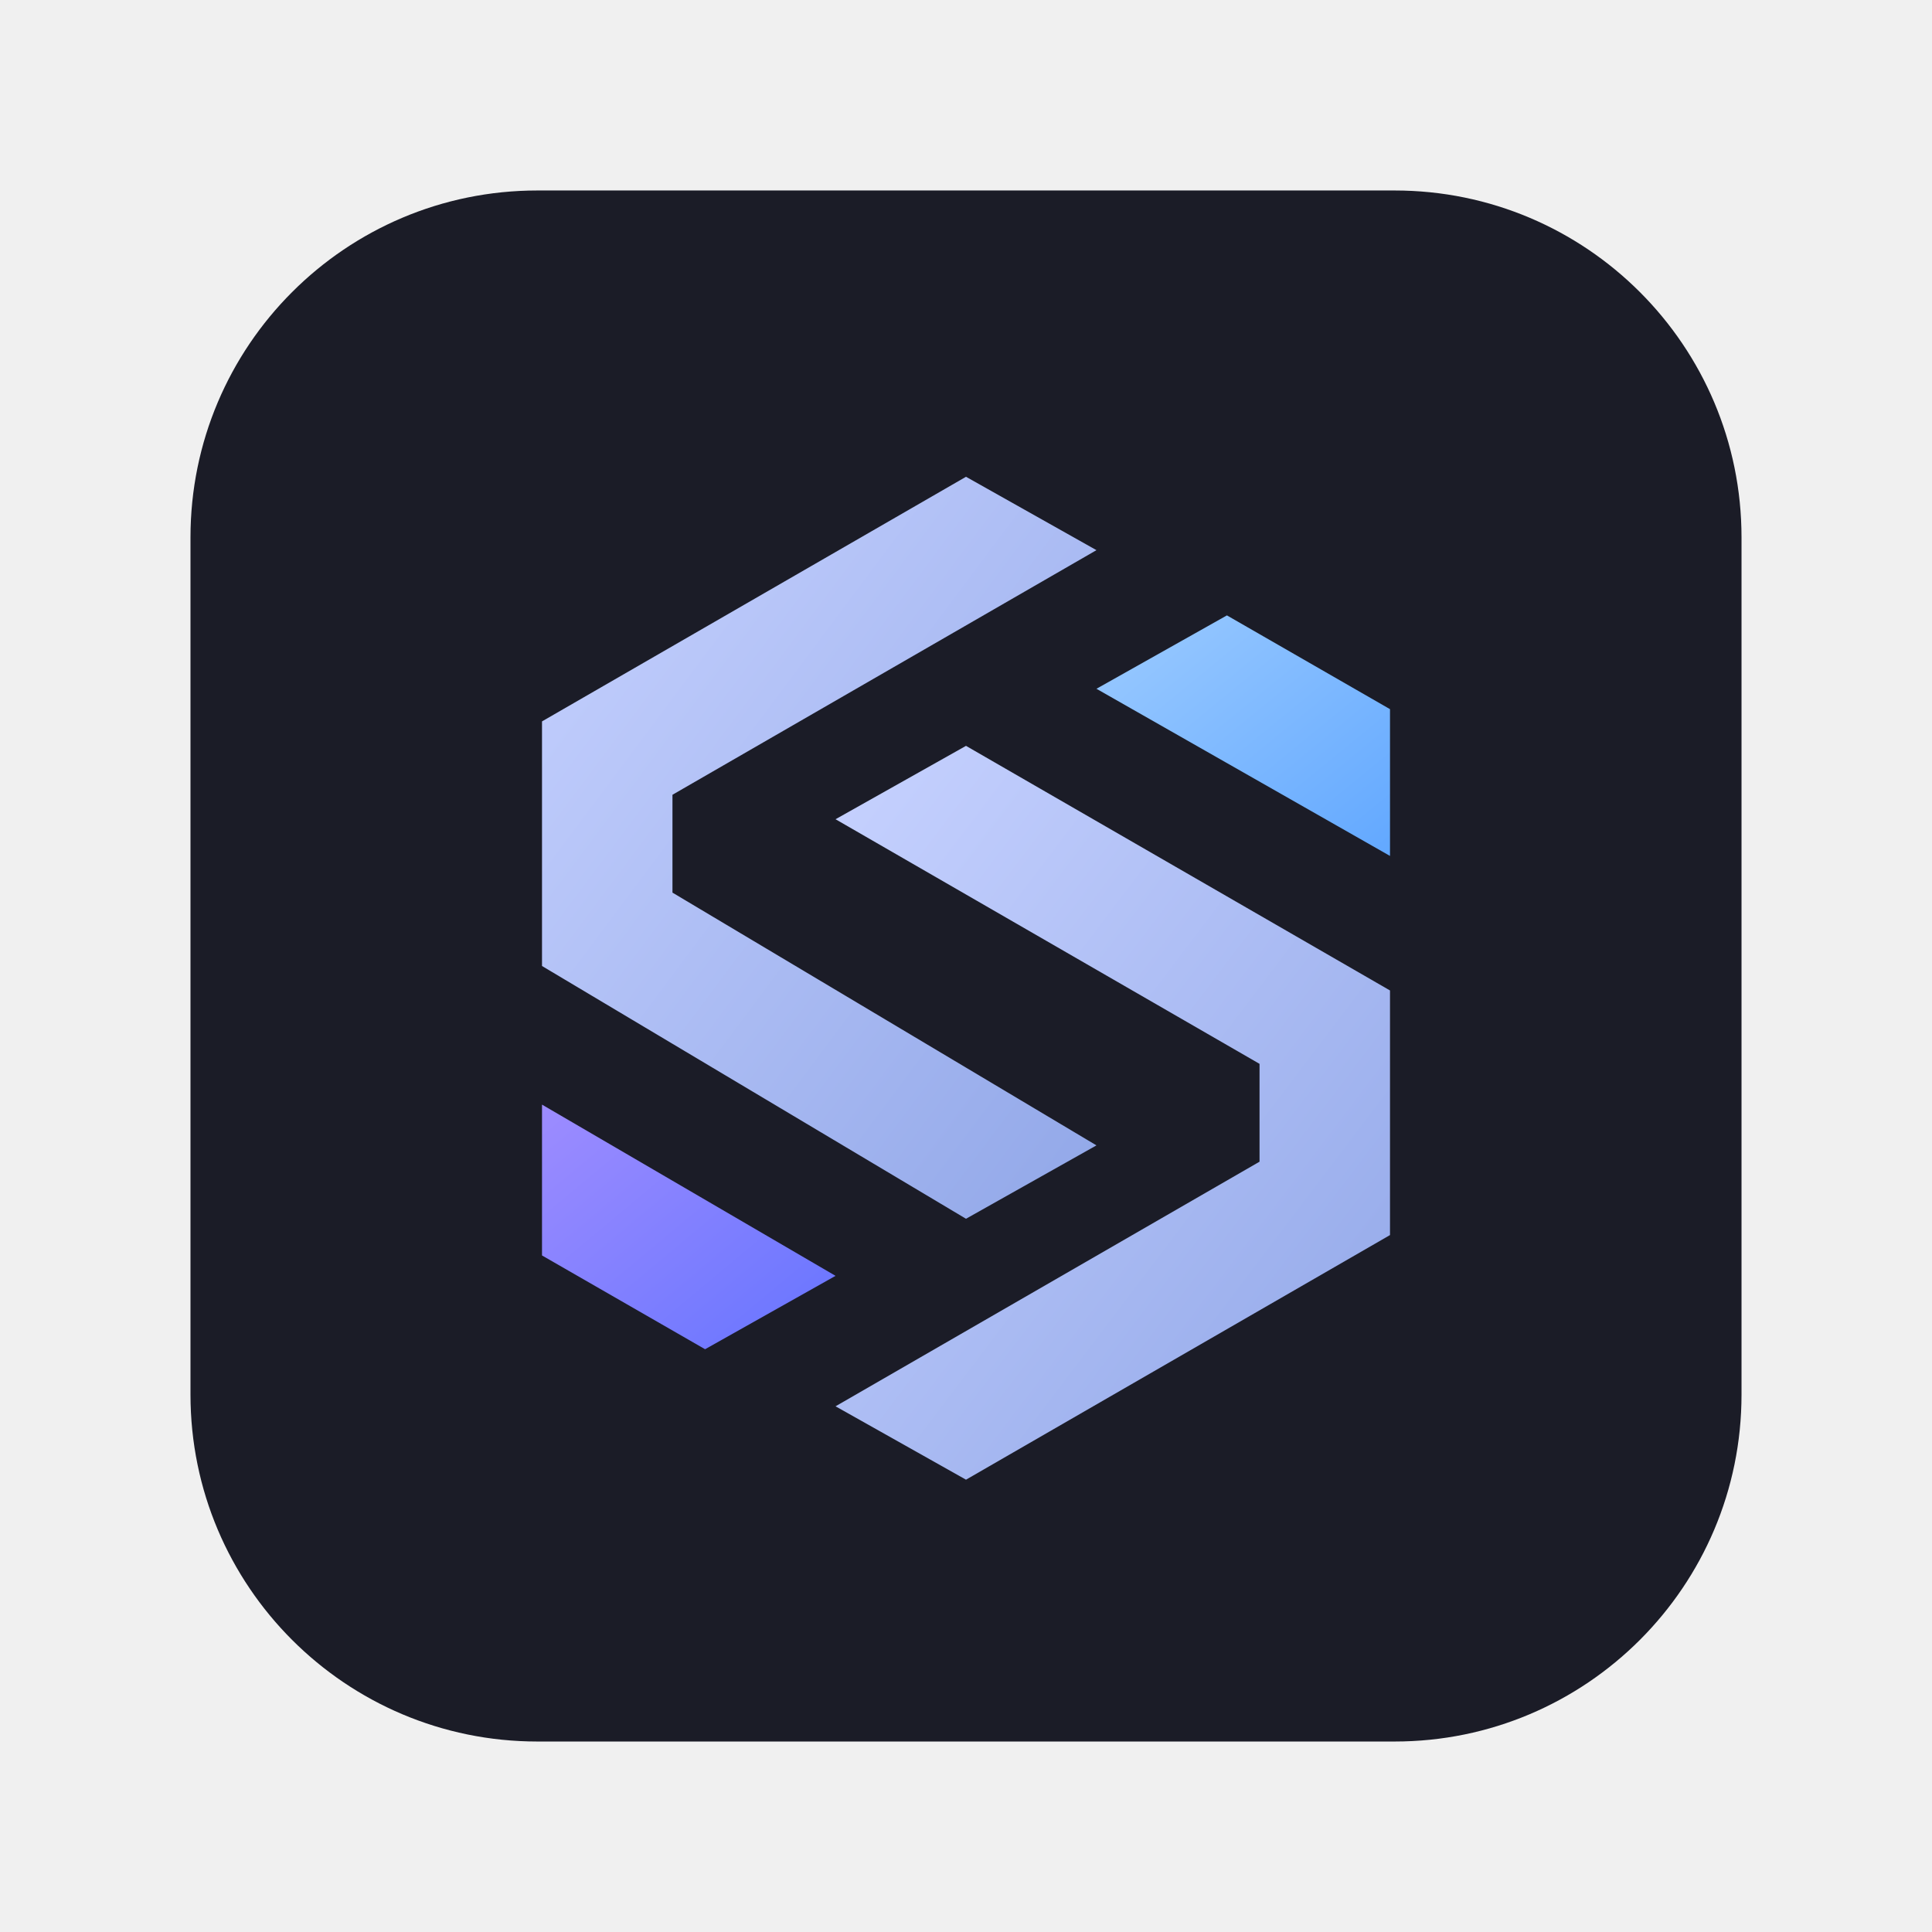
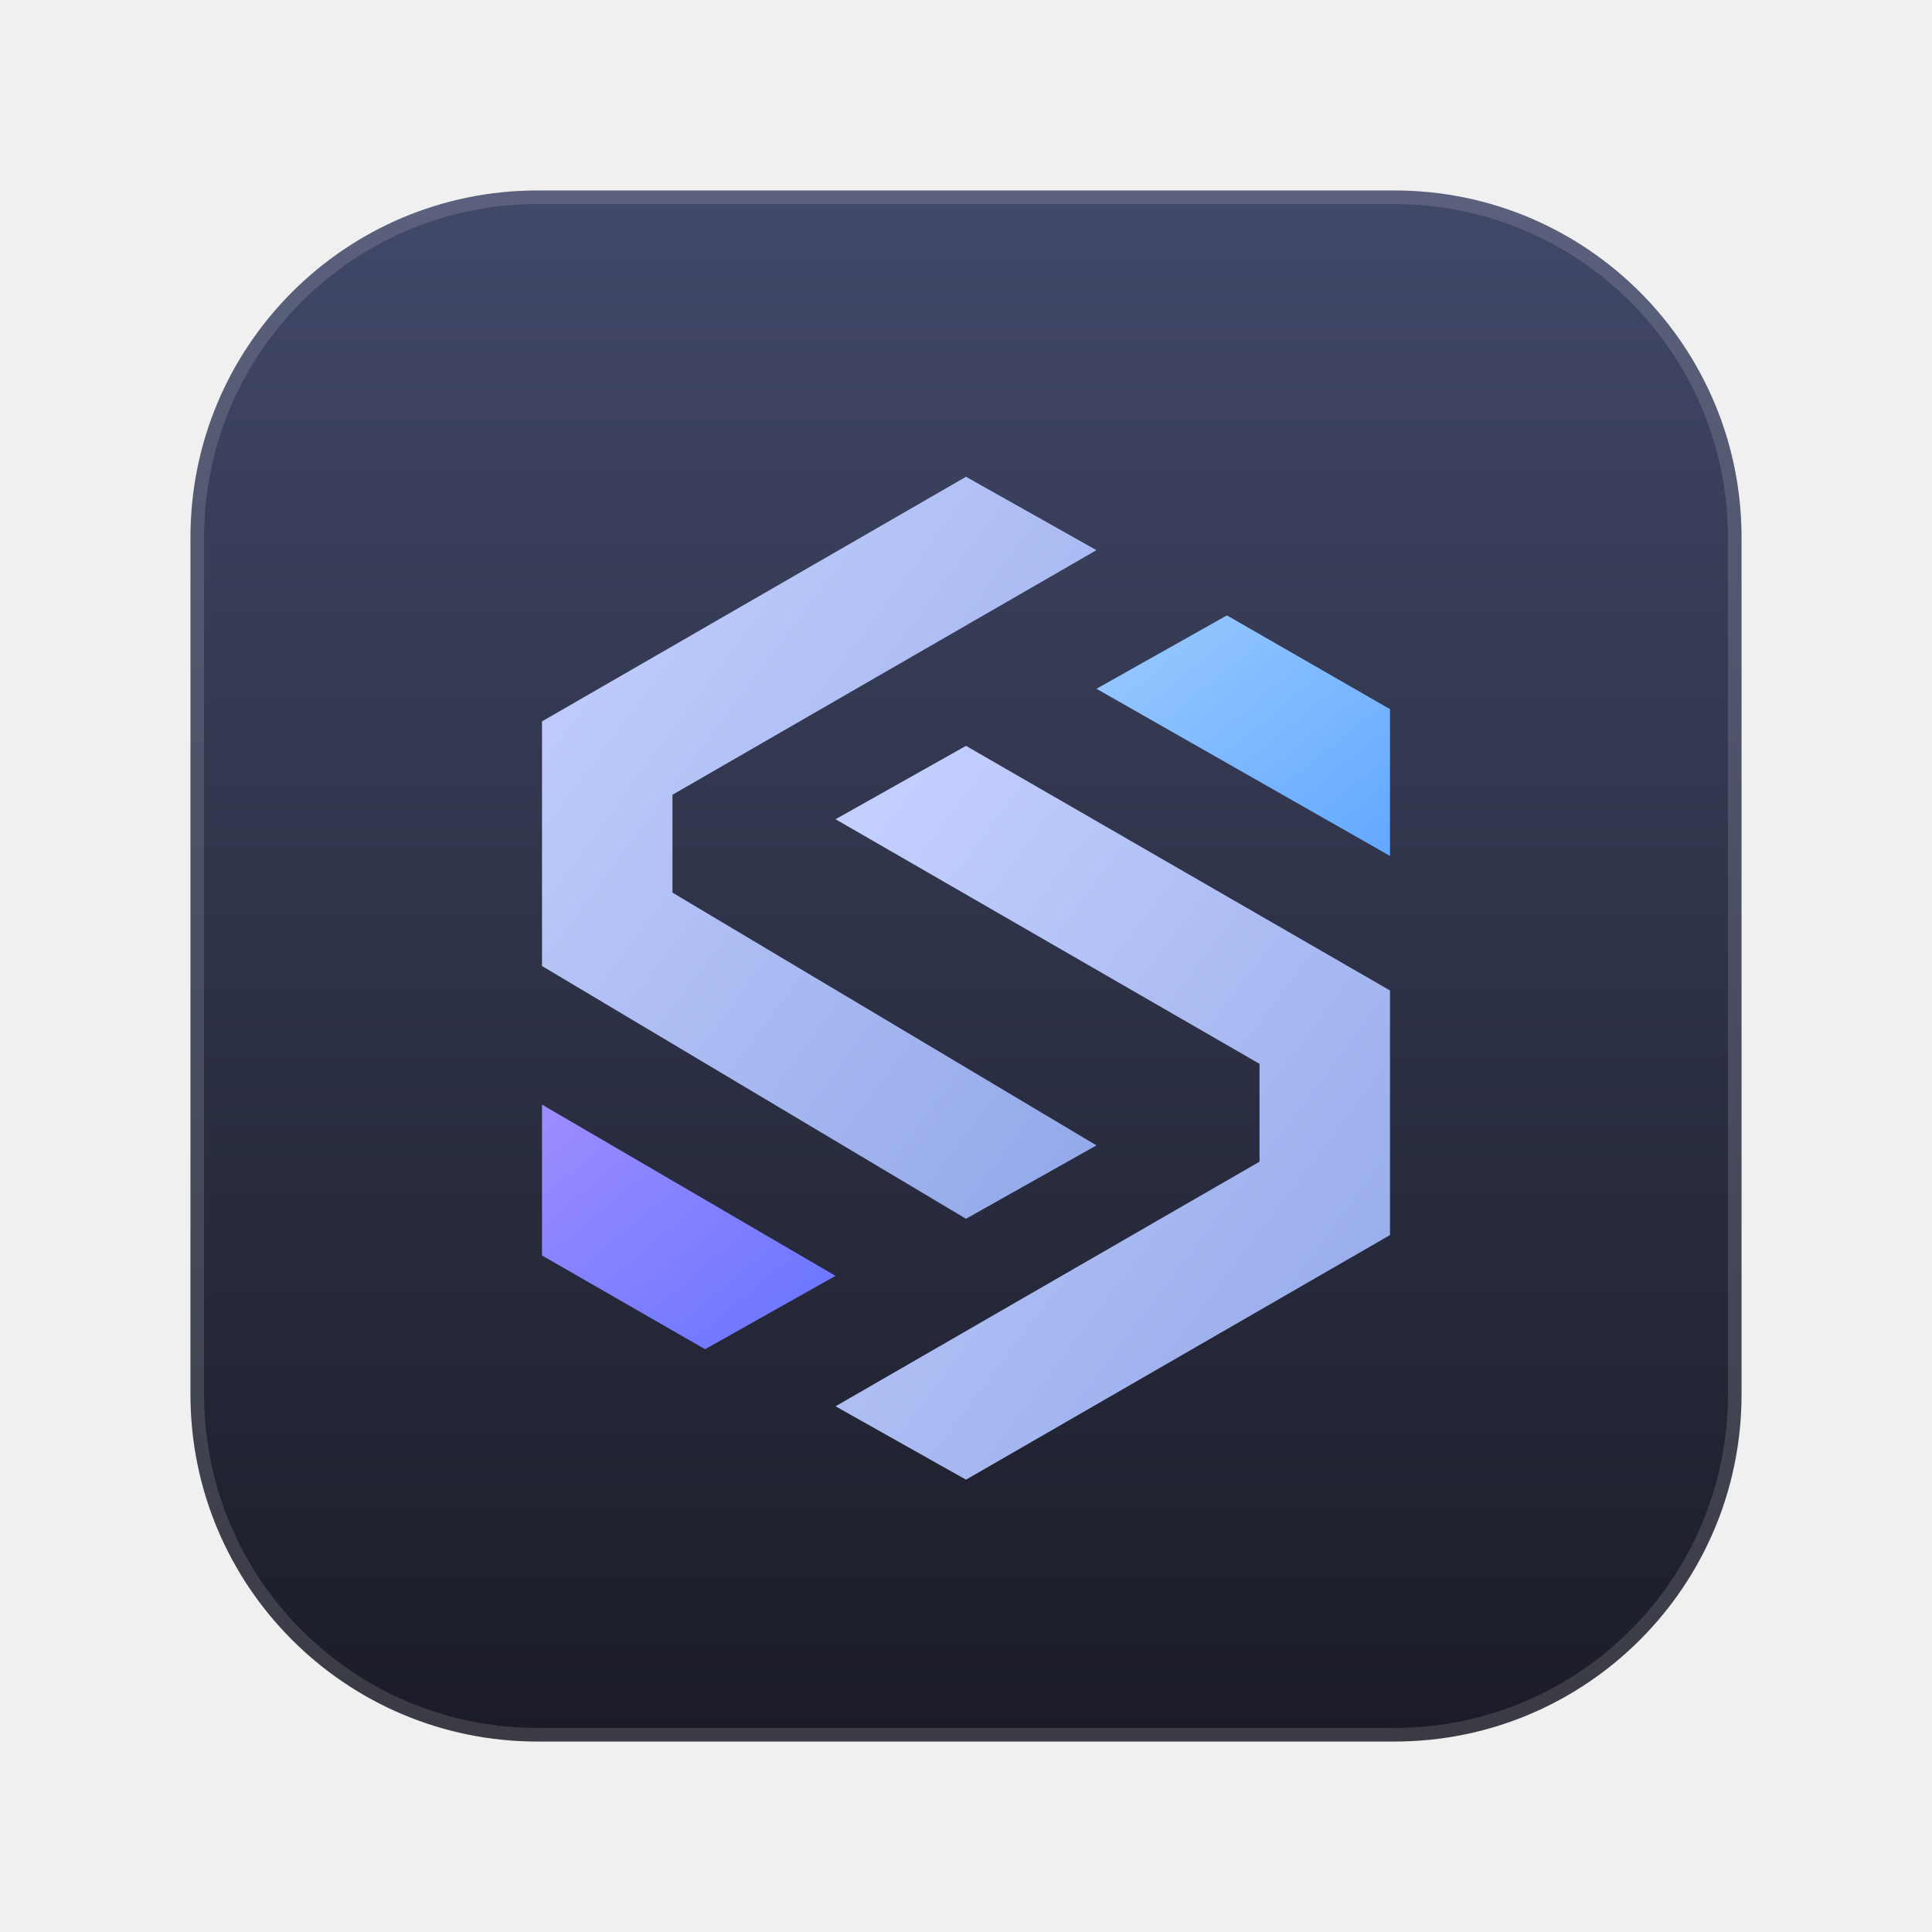
<svg xmlns="http://www.w3.org/2000/svg" viewBox="0 0 284 284" role="img" aria-labelledby="title">
  <defs>
    <linearGradient id="main" x1="0" y1="0" x2="1" y2="1">
      <stop stop-color="#C7D2FF" />
      <stop offset="1" stop-color="#91A7E8" />
    </linearGradient>
    <linearGradient id="top" x1="0" y1="0" x2="1" y2="1">
      <stop stop-color="#9CCBFF" />
      <stop offset="1" stop-color="#62A8FF" />
    </linearGradient>
    <linearGradient id="bottom" x1="0" y1="0" x2="1" y2="1">
      <stop stop-color="#9D8CFF" />
      <stop offset="1" stop-color="#6674FF" />
    </linearGradient>
+     <linearGradient id="tile" x1="0" y1="0" x2="0" y2="1">
+       <stop stop-color="#414868" />
+       <stop offset="1" stop-color="#1b1c27" />
+     </linearGradient>
  </defs>
-   <rect x="28" y="28" width="228" height="228" rx="51" fill="#1b1c27" />
+   <rect x="28" y="28" width="228" height="228" rx="51" fill="url(#tile)" />
+   <rect x="29" y="29" width="226" height="226" rx="50" fill="none" stroke="#FFFFFF" stroke-opacity="0.14" stroke-width="2" />
  <g transform="translate(56.901 56.901) scale(0.59929)">
    <path d="M38 82 142 22 174 40 70 100v24l104 62-32 18L38 142Z" fill="url(#main)" />
    <path d="M142 88l104 60v60l-104 60-32-18 104-60v-24l-104-60Z" fill="url(#main)" />
    <path d="M174 74l32-18 40 23v36l-72-41Z" fill="url(#top)" />
    <path d="M38 176l72 42-32 18-40-23Z" fill="url(#bottom)" />
  </g>
</svg>
